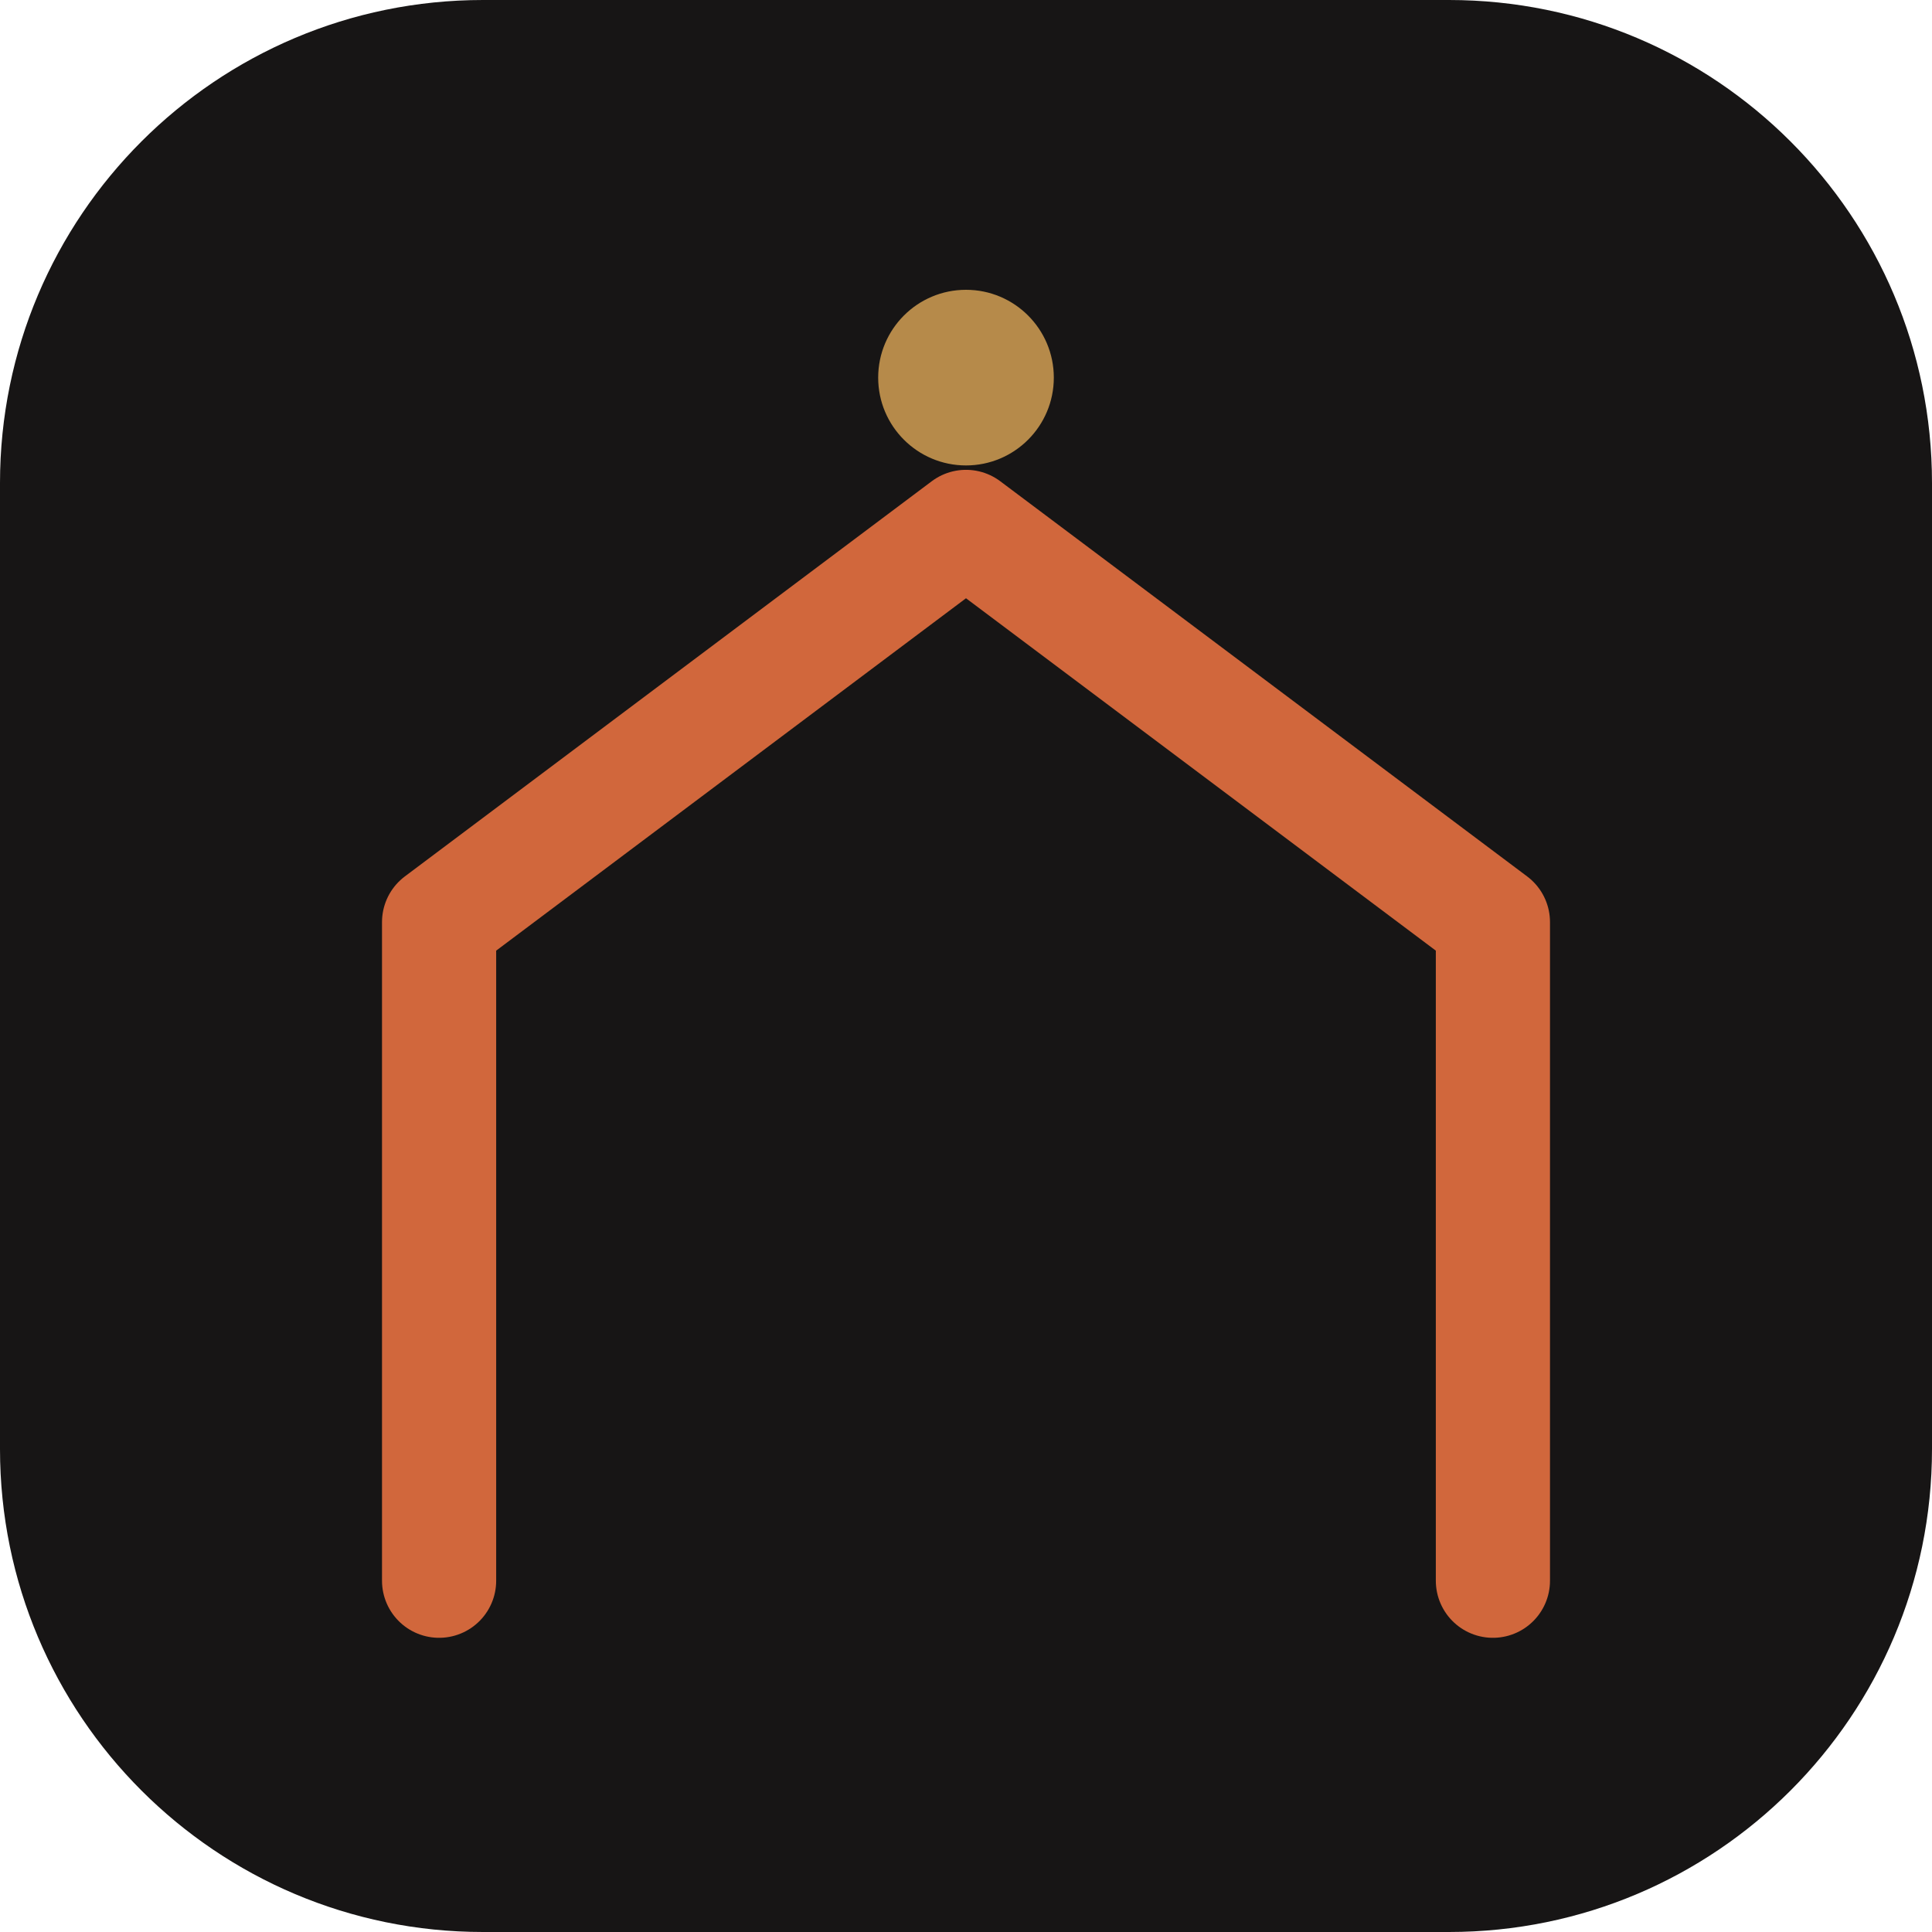
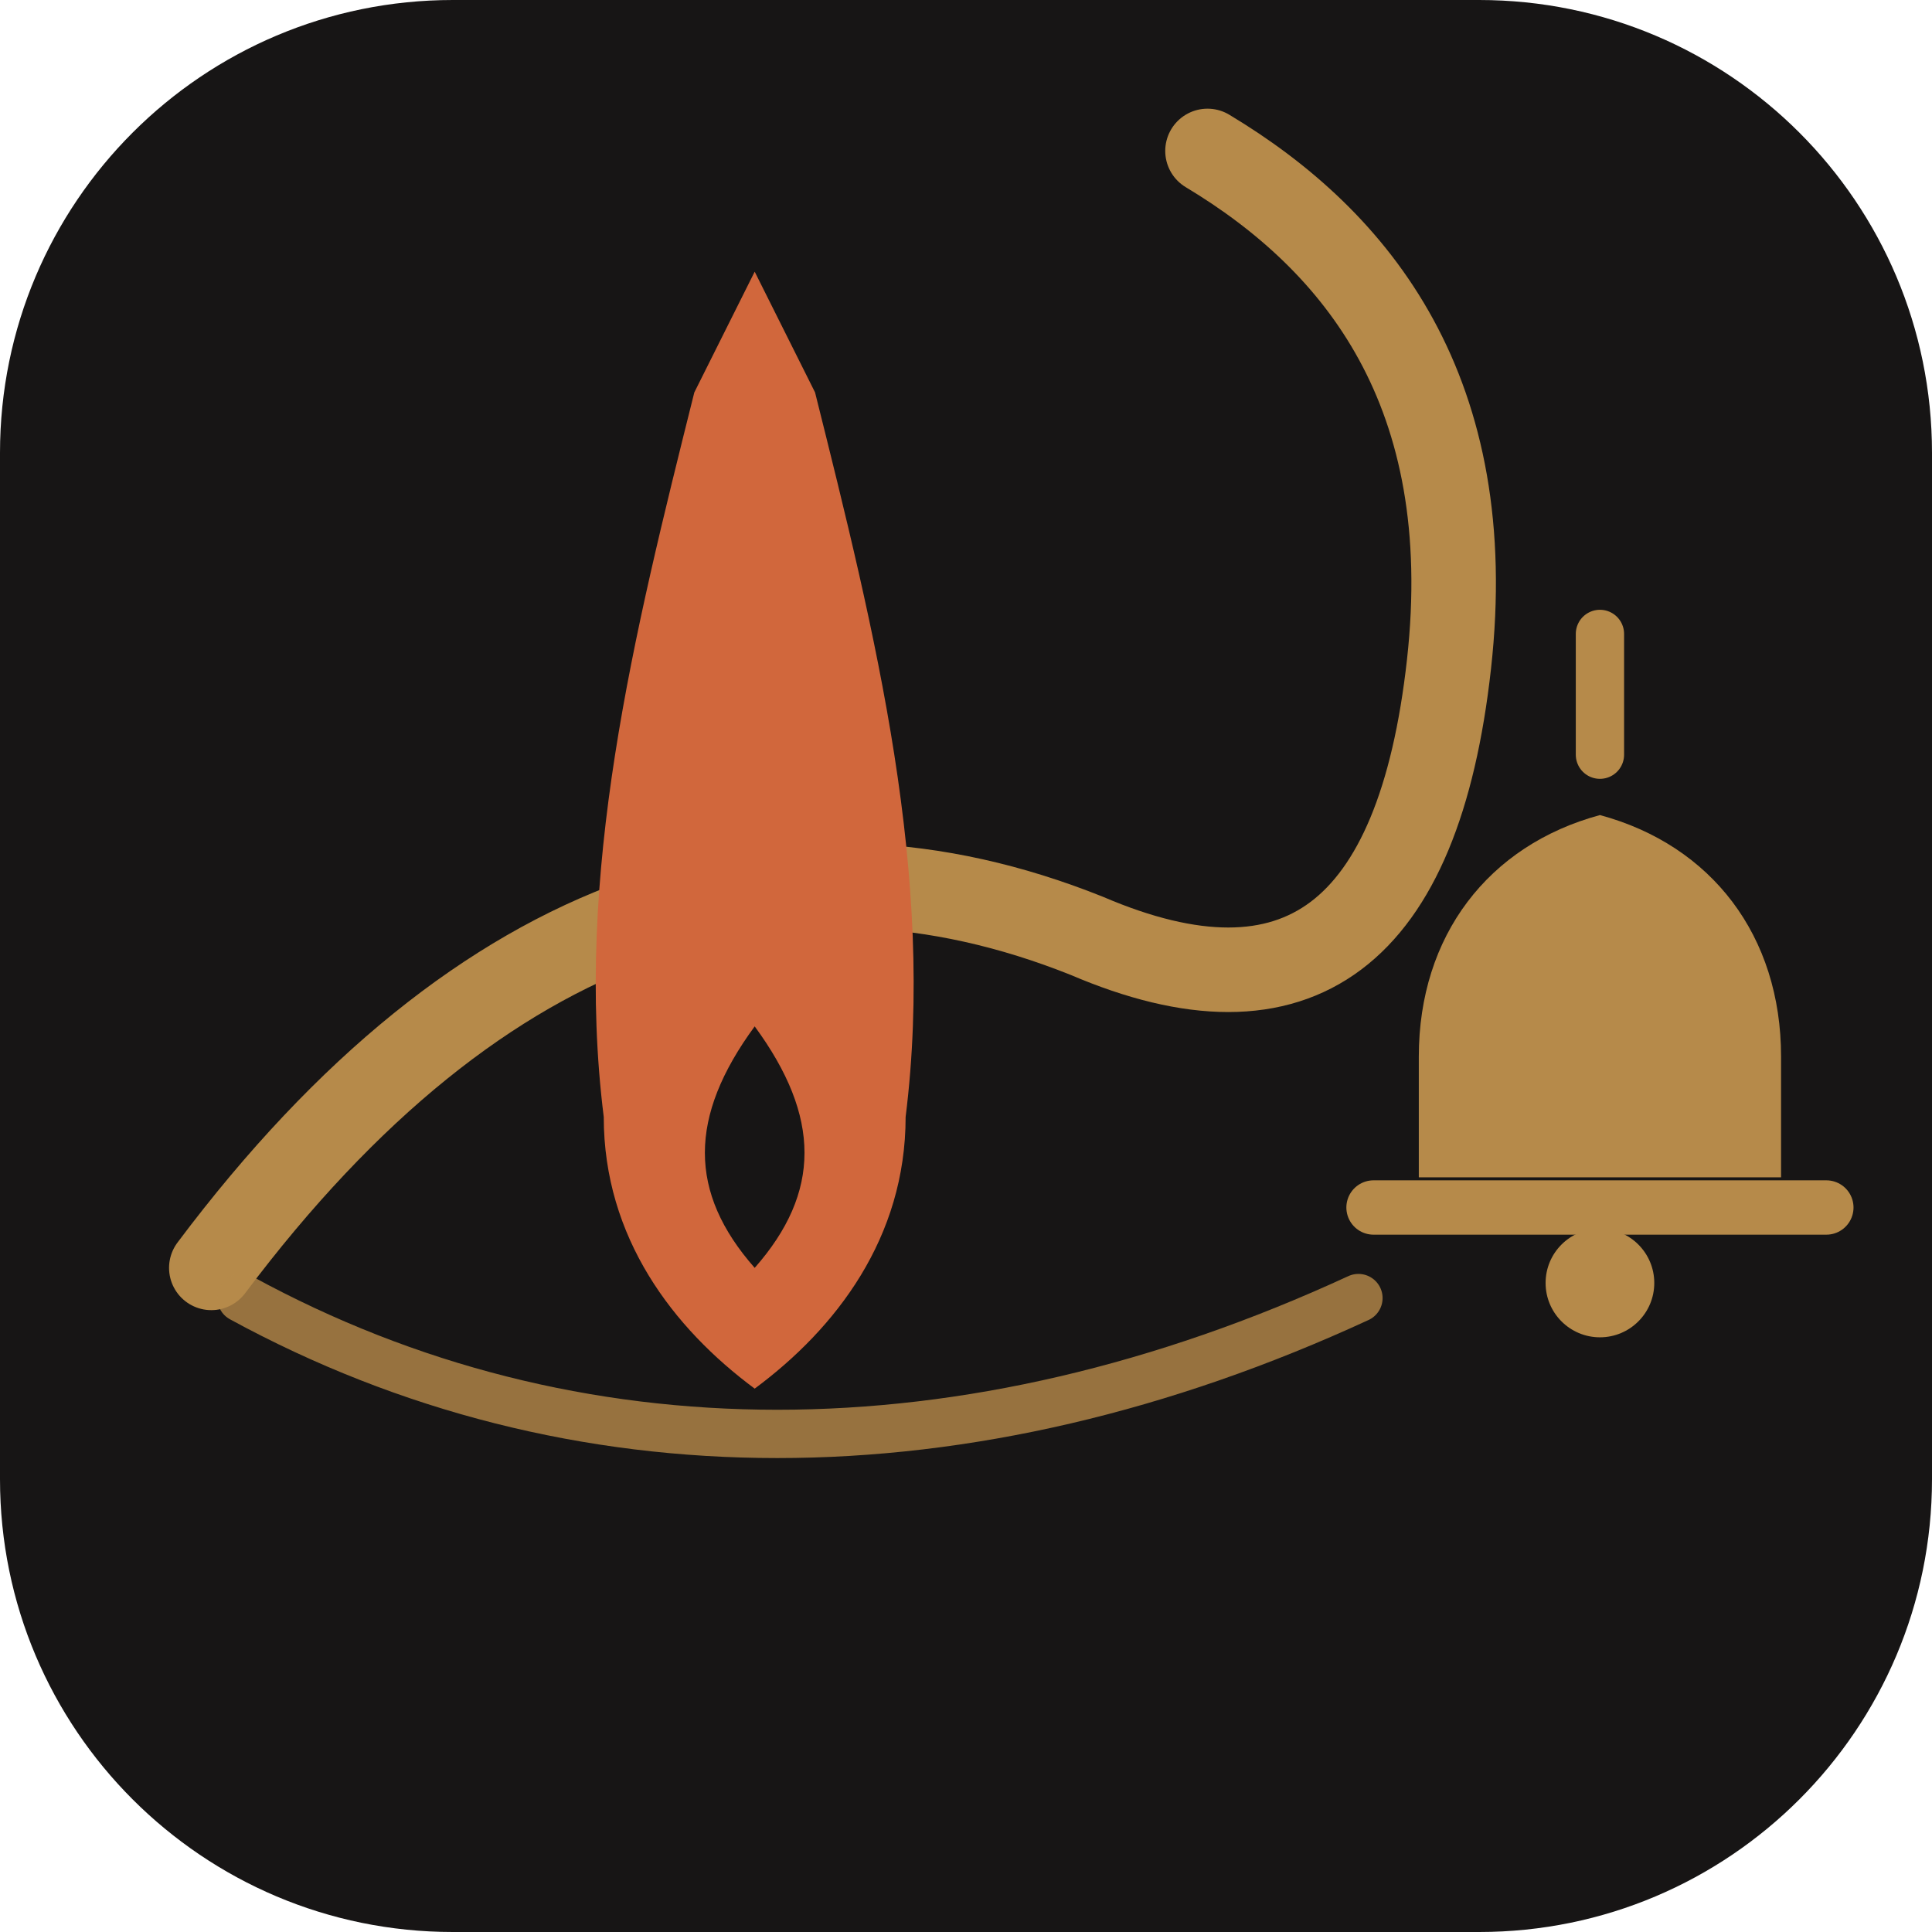
- <svg xmlns="http://www.w3.org/2000/svg" viewBox="0 0 44 44">
-   <rect width="44" height="44" rx="11" fill="#171515" />
-   <path d="M10 36 V21 C10 21 22 12 22 12 C22 12 34 21 34 21 V36" fill="none" stroke="#d1673c" stroke-width="2.6" stroke-linecap="round" stroke-linejoin="round" />
-   <circle cx="22" cy="8.6" r="2" fill="#b68a4a" />
+ <svg xmlns="http://www.w3.org/2000/svg" viewBox="0 0 64 64">
+   <rect width="64" height="64" rx="15" fill="#171515" />
+   <path d="M7 42 C16 30 26 27 36 31 C43 34 47 31 48 22 C49 13 45 8 40 5" fill="none" stroke="#b68a4a" stroke-width="2.8" stroke-linecap="round" stroke-linejoin="round" />
+   <path d="M8 43 C19 49 32 49 45 43" fill="none" stroke="#b68a4a" stroke-width="1.6" stroke-linecap="round" opacity=".8" />
+   <path d="M23 13 C21 21 19 29 20 37 C20 41 22.3 44 25 46 C27.7 44 30 41 30 37 C31 29 29 21 27 13 L25 9 Z" fill="#d1673c" />
+   <path d="M25 34 C22.8 37 22.8 39.5 25 42 C27.2 39.5 27.2 37 25 34 Z" fill="#171515" />
+   <path d="M47 35 C47 31 49.3 28 53 27 C56.7 28 59 31 59 35 L59 39 H47 Z" fill="#b68a4a" />
+   <path d="M45.5 40 H60.5" fill="none" stroke="#b68a4a" stroke-width="1.8" stroke-linecap="round" />
+   <circle cx="53" cy="42.5" r="1.8" fill="#b68a4a" />
+   <path d="M53 25 V21" fill="none" stroke="#b68a4a" stroke-width="1.6" stroke-linecap="round" />
</svg>
